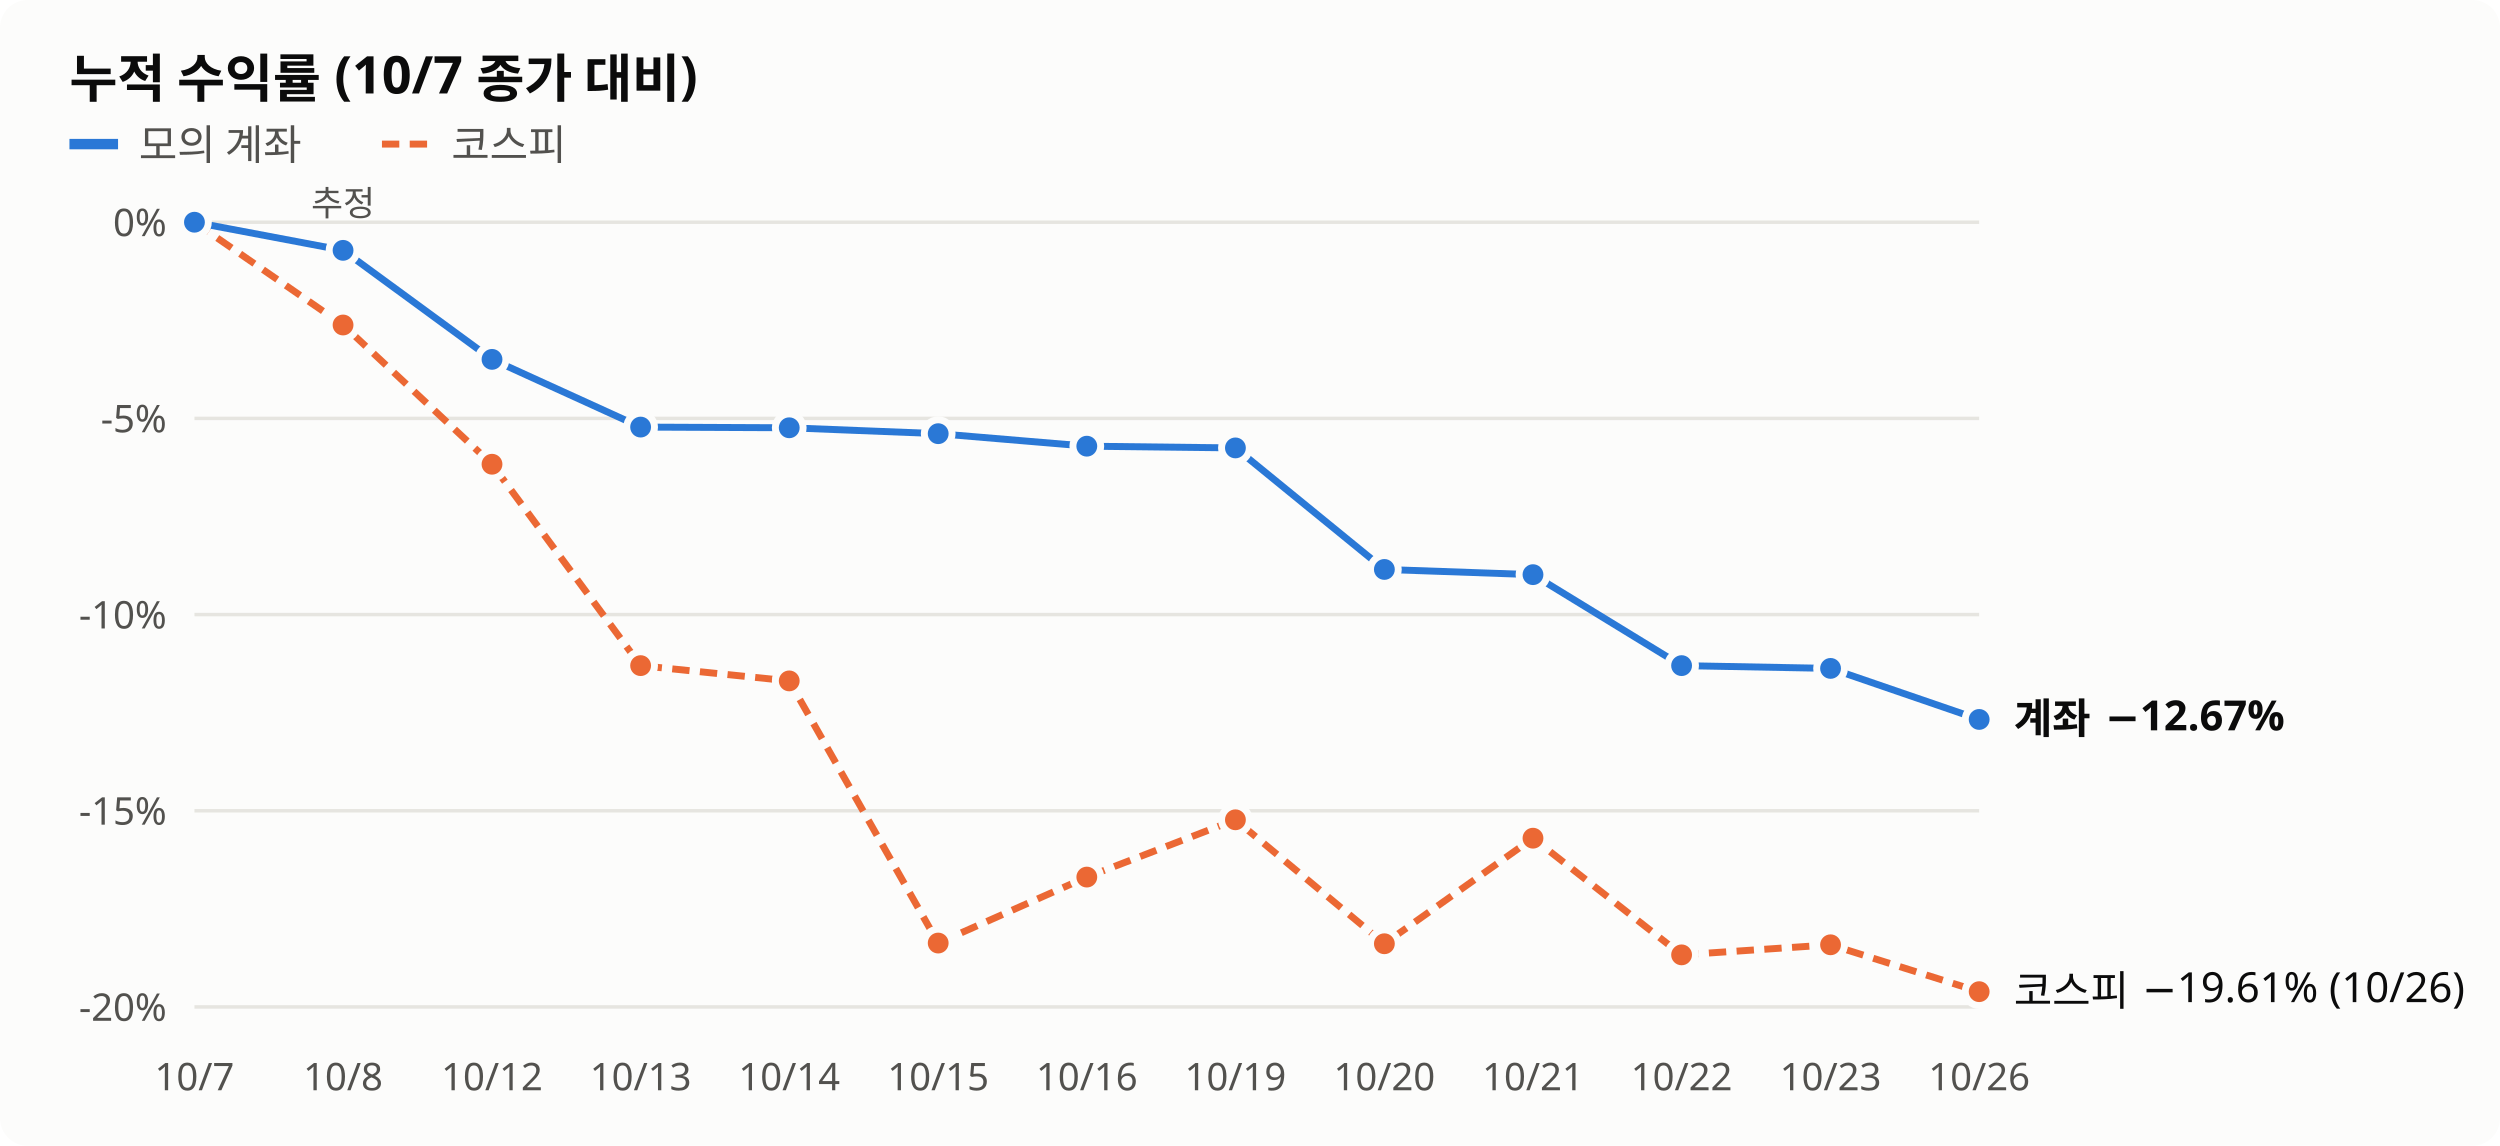
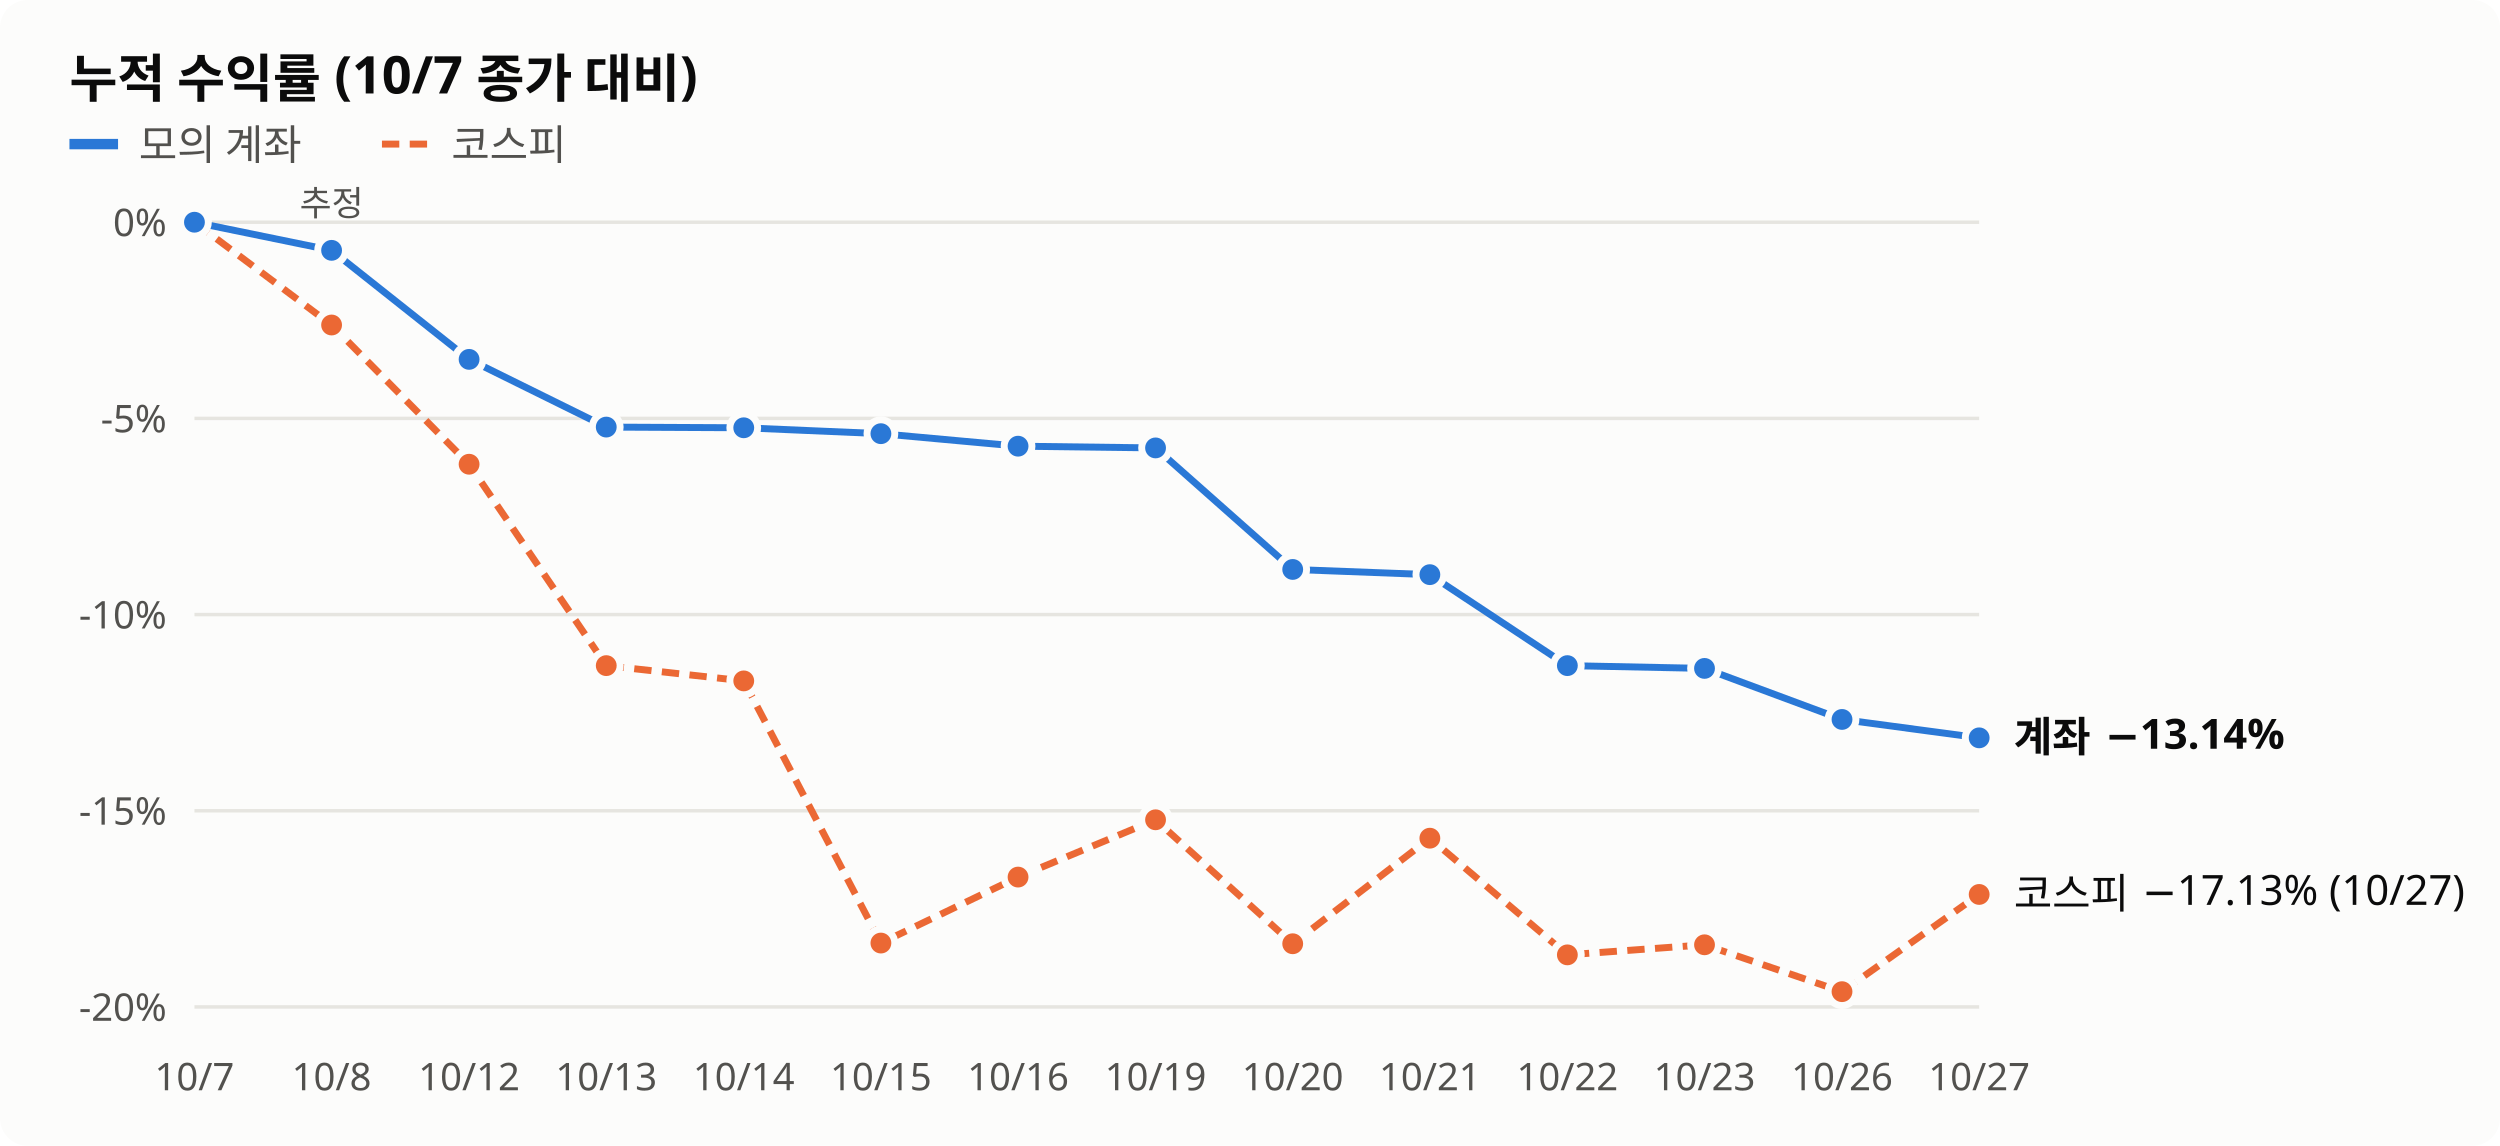
<svg xmlns="http://www.w3.org/2000/svg" viewBox="0 0 720 330" width="100%" style="max-width:720px" role="img">
  <rect width="720" height="330" rx="8" fill="#fcfcfb" />
  <text x="20.0" y="28.0" font-size="15" fill="#0b0b0b" text-anchor="start" font-weight="bold" font-family="'Malgun Gothic','Apple SD Gothic Neo','Noto Sans KR',sans-serif">누적 수익률 (10/7 종가 대비)</text>
  <rect x="20" y="40" width="14" height="3" fill="#2a78d6" />
  <text x="40.0" y="46.0" font-size="12" fill="#52514e" text-anchor="start" font-weight="normal" font-family="'Malgun Gothic','Apple SD Gothic Neo','Noto Sans KR',sans-serif">모의 계좌</text>
  <line x1="110" y1="41.5" x2="124" y2="41.5" stroke="#eb6834" stroke-width="2" stroke-dasharray="5 3" />
  <text x="130.0" y="46.0" font-size="12" fill="#52514e" text-anchor="start" font-weight="normal" font-family="'Malgun Gothic','Apple SD Gothic Neo','Noto Sans KR',sans-serif">코스피</text>
  <line x1="56" y1="64.0" x2="570" y2="64.0" stroke="#e6e5e0" />
  <text x="48.0" y="68.0" font-size="11" fill="#52514e" text-anchor="end" font-weight="normal" font-family="'Malgun Gothic','Apple SD Gothic Neo','Noto Sans KR',sans-serif">0%</text>
  <line x1="56" y1="120.5" x2="570" y2="120.5" stroke="#e6e5e0" />
  <text x="48.0" y="124.5" font-size="11" fill="#52514e" text-anchor="end" font-weight="normal" font-family="'Malgun Gothic','Apple SD Gothic Neo','Noto Sans KR',sans-serif">-5%</text>
  <line x1="56" y1="177.0" x2="570" y2="177.0" stroke="#e6e5e0" />
  <text x="48.0" y="181.0" font-size="11" fill="#52514e" text-anchor="end" font-weight="normal" font-family="'Malgun Gothic','Apple SD Gothic Neo','Noto Sans KR',sans-serif">-10%</text>
  <line x1="56" y1="233.5" x2="570" y2="233.5" stroke="#e6e5e0" />
  <text x="48.0" y="237.5" font-size="11" fill="#52514e" text-anchor="end" font-weight="normal" font-family="'Malgun Gothic','Apple SD Gothic Neo','Noto Sans KR',sans-serif">-15%</text>
  <line x1="56" y1="290.0" x2="570" y2="290.0" stroke="#e6e5e0" />
  <text x="48.0" y="294.0" font-size="11" fill="#52514e" text-anchor="end" font-weight="normal" font-family="'Malgun Gothic','Apple SD Gothic Neo','Noto Sans KR',sans-serif">-20%</text>
  <text x="56.0" y="314.0" font-size="11" fill="#52514e" text-anchor="middle" font-weight="normal" font-family="'Malgun Gothic','Apple SD Gothic Neo','Noto Sans KR',sans-serif">10/7</text>
-   <text x="98.8" y="314.0" font-size="11" fill="#52514e" text-anchor="middle" font-weight="normal" font-family="'Malgun Gothic','Apple SD Gothic Neo','Noto Sans KR',sans-serif">10/8</text>
-   <text x="141.7" y="314.0" font-size="11" fill="#52514e" text-anchor="middle" font-weight="normal" font-family="'Malgun Gothic','Apple SD Gothic Neo','Noto Sans KR',sans-serif">10/12</text>
-   <text x="184.5" y="314.0" font-size="11" fill="#52514e" text-anchor="middle" font-weight="normal" font-family="'Malgun Gothic','Apple SD Gothic Neo','Noto Sans KR',sans-serif">10/13</text>
-   <text x="227.3" y="314.0" font-size="11" fill="#52514e" text-anchor="middle" font-weight="normal" font-family="'Malgun Gothic','Apple SD Gothic Neo','Noto Sans KR',sans-serif">10/14</text>
-   <text x="270.2" y="314.0" font-size="11" fill="#52514e" text-anchor="middle" font-weight="normal" font-family="'Malgun Gothic','Apple SD Gothic Neo','Noto Sans KR',sans-serif">10/15</text>
-   <text x="313.0" y="314.0" font-size="11" fill="#52514e" text-anchor="middle" font-weight="normal" font-family="'Malgun Gothic','Apple SD Gothic Neo','Noto Sans KR',sans-serif">10/16</text>
-   <text x="355.8" y="314.0" font-size="11" fill="#52514e" text-anchor="middle" font-weight="normal" font-family="'Malgun Gothic','Apple SD Gothic Neo','Noto Sans KR',sans-serif">10/19</text>
-   <text x="398.7" y="314.0" font-size="11" fill="#52514e" text-anchor="middle" font-weight="normal" font-family="'Malgun Gothic','Apple SD Gothic Neo','Noto Sans KR',sans-serif">10/20</text>
-   <text x="441.5" y="314.0" font-size="11" fill="#52514e" text-anchor="middle" font-weight="normal" font-family="'Malgun Gothic','Apple SD Gothic Neo','Noto Sans KR',sans-serif">10/21</text>
-   <text x="484.3" y="314.0" font-size="11" fill="#52514e" text-anchor="middle" font-weight="normal" font-family="'Malgun Gothic','Apple SD Gothic Neo','Noto Sans KR',sans-serif">10/22</text>
-   <text x="527.2" y="314.0" font-size="11" fill="#52514e" text-anchor="middle" font-weight="normal" font-family="'Malgun Gothic','Apple SD Gothic Neo','Noto Sans KR',sans-serif">10/23</text>
-   <text x="570.0" y="314.0" font-size="11" fill="#52514e" text-anchor="middle" font-weight="normal" font-family="'Malgun Gothic','Apple SD Gothic Neo','Noto Sans KR',sans-serif">10/26</text>
-   <polyline points="56.0,64.0 98.8,93.6 141.7,133.7 184.5,191.7 227.3,196.1 270.2,271.6 313.0,252.6 355.8,236.1 398.7,271.8 441.5,241.4 484.3,275.0 527.2,272.1 570.0,285.6" fill="none" stroke="#eb6834" stroke-width="2" stroke-linejoin="round" stroke-dasharray="5 3" />
+   <text x="95.5" y="314.0" font-size="11" fill="#52514e" text-anchor="middle" font-weight="normal" font-family="'Malgun Gothic','Apple SD Gothic Neo','Noto Sans KR',sans-serif">10/8</text>
+   <text x="135.1" y="314.0" font-size="11" fill="#52514e" text-anchor="middle" font-weight="normal" font-family="'Malgun Gothic','Apple SD Gothic Neo','Noto Sans KR',sans-serif">10/12</text>
+   <text x="174.6" y="314.0" font-size="11" fill="#52514e" text-anchor="middle" font-weight="normal" font-family="'Malgun Gothic','Apple SD Gothic Neo','Noto Sans KR',sans-serif">10/13</text>
+   <text x="214.2" y="314.0" font-size="11" fill="#52514e" text-anchor="middle" font-weight="normal" font-family="'Malgun Gothic','Apple SD Gothic Neo','Noto Sans KR',sans-serif">10/14</text>
+   <text x="253.7" y="314.0" font-size="11" fill="#52514e" text-anchor="middle" font-weight="normal" font-family="'Malgun Gothic','Apple SD Gothic Neo','Noto Sans KR',sans-serif">10/15</text>
+   <text x="293.2" y="314.0" font-size="11" fill="#52514e" text-anchor="middle" font-weight="normal" font-family="'Malgun Gothic','Apple SD Gothic Neo','Noto Sans KR',sans-serif">10/16</text>
+   <text x="332.8" y="314.0" font-size="11" fill="#52514e" text-anchor="middle" font-weight="normal" font-family="'Malgun Gothic','Apple SD Gothic Neo','Noto Sans KR',sans-serif">10/19</text>
+   <text x="372.3" y="314.0" font-size="11" fill="#52514e" text-anchor="middle" font-weight="normal" font-family="'Malgun Gothic','Apple SD Gothic Neo','Noto Sans KR',sans-serif">10/20</text>
+   <text x="411.8" y="314.0" font-size="11" fill="#52514e" text-anchor="middle" font-weight="normal" font-family="'Malgun Gothic','Apple SD Gothic Neo','Noto Sans KR',sans-serif">10/21</text>
+   <text x="451.4" y="314.0" font-size="11" fill="#52514e" text-anchor="middle" font-weight="normal" font-family="'Malgun Gothic','Apple SD Gothic Neo','Noto Sans KR',sans-serif">10/22</text>
+   <text x="490.9" y="314.0" font-size="11" fill="#52514e" text-anchor="middle" font-weight="normal" font-family="'Malgun Gothic','Apple SD Gothic Neo','Noto Sans KR',sans-serif">10/23</text>
+   <text x="530.5" y="314.0" font-size="11" fill="#52514e" text-anchor="middle" font-weight="normal" font-family="'Malgun Gothic','Apple SD Gothic Neo','Noto Sans KR',sans-serif">10/26</text>
+   <text x="570.0" y="314.0" font-size="11" fill="#52514e" text-anchor="middle" font-weight="normal" font-family="'Malgun Gothic','Apple SD Gothic Neo','Noto Sans KR',sans-serif">10/27</text>
+   <polyline points="56.0,64.0 95.5,93.6 135.1,133.7 174.6,191.7 214.2,196.1 253.7,271.6 293.2,252.6 332.8,236.1 372.3,271.8 411.8,241.4 451.4,275.0 490.9,272.1 530.5,285.6 570.0,257.6" fill="none" stroke="#eb6834" stroke-width="2" stroke-linejoin="round" stroke-dasharray="5 3" />
  <circle cx="56.0" cy="64.0" r="4" fill="#eb6834" stroke="#fcfcfb" stroke-width="2" />
-   <circle cx="98.8" cy="93.6" r="4" fill="#eb6834" stroke="#fcfcfb" stroke-width="2" />
-   <circle cx="141.7" cy="133.7" r="4" fill="#eb6834" stroke="#fcfcfb" stroke-width="2" />
-   <circle cx="184.5" cy="191.7" r="4" fill="#eb6834" stroke="#fcfcfb" stroke-width="2" />
-   <circle cx="227.3" cy="196.1" r="4" fill="#eb6834" stroke="#fcfcfb" stroke-width="2" />
-   <circle cx="270.2" cy="271.6" r="4" fill="#eb6834" stroke="#fcfcfb" stroke-width="2" />
-   <circle cx="313.0" cy="252.6" r="4" fill="#eb6834" stroke="#fcfcfb" stroke-width="2" />
-   <circle cx="355.8" cy="236.1" r="4" fill="#eb6834" stroke="#fcfcfb" stroke-width="2" />
-   <circle cx="398.7" cy="271.8" r="4" fill="#eb6834" stroke="#fcfcfb" stroke-width="2" />
-   <circle cx="441.5" cy="241.4" r="4" fill="#eb6834" stroke="#fcfcfb" stroke-width="2" />
-   <circle cx="484.3" cy="275.0" r="4" fill="#eb6834" stroke="#fcfcfb" stroke-width="2" />
-   <circle cx="527.2" cy="272.1" r="4" fill="#eb6834" stroke="#fcfcfb" stroke-width="2" />
-   <circle cx="570.0" cy="285.6" r="4" fill="#eb6834" stroke="#fcfcfb" stroke-width="2" />
-   <polyline points="56.0,64.0 98.8,72.1 141.7,103.5 184.5,123.0 227.3,123.2 270.2,124.9 313.0,128.5 355.8,129.0 398.7,164.0 441.5,165.5 484.3,191.7 527.2,192.5 570.0,207.2" fill="none" stroke="#2a78d6" stroke-width="2" stroke-linejoin="round" />
+   <circle cx="95.5" cy="93.6" r="4" fill="#eb6834" stroke="#fcfcfb" stroke-width="2" />
+   <circle cx="135.1" cy="133.7" r="4" fill="#eb6834" stroke="#fcfcfb" stroke-width="2" />
+   <circle cx="174.6" cy="191.7" r="4" fill="#eb6834" stroke="#fcfcfb" stroke-width="2" />
+   <circle cx="214.2" cy="196.1" r="4" fill="#eb6834" stroke="#fcfcfb" stroke-width="2" />
+   <circle cx="253.7" cy="271.6" r="4" fill="#eb6834" stroke="#fcfcfb" stroke-width="2" />
+   <circle cx="293.2" cy="252.6" r="4" fill="#eb6834" stroke="#fcfcfb" stroke-width="2" />
+   <circle cx="332.8" cy="236.1" r="4" fill="#eb6834" stroke="#fcfcfb" stroke-width="2" />
+   <circle cx="372.3" cy="271.8" r="4" fill="#eb6834" stroke="#fcfcfb" stroke-width="2" />
+   <circle cx="411.8" cy="241.4" r="4" fill="#eb6834" stroke="#fcfcfb" stroke-width="2" />
+   <circle cx="451.4" cy="275.0" r="4" fill="#eb6834" stroke="#fcfcfb" stroke-width="2" />
+   <circle cx="490.9" cy="272.1" r="4" fill="#eb6834" stroke="#fcfcfb" stroke-width="2" />
+   <circle cx="530.5" cy="285.6" r="4" fill="#eb6834" stroke="#fcfcfb" stroke-width="2" />
+   <circle cx="570.0" cy="257.6" r="4" fill="#eb6834" stroke="#fcfcfb" stroke-width="2" />
+   <polyline points="56.0,64.0 95.5,72.1 135.1,103.5 174.6,123.0 214.2,123.2 253.7,124.9 293.2,128.5 332.8,129.0 372.3,164.0 411.8,165.5 451.4,191.7 490.9,192.5 530.5,207.2 570.0,212.5" fill="none" stroke="#2a78d6" stroke-width="2" stroke-linejoin="round" />
  <circle cx="56.0" cy="64.0" r="4" fill="#2a78d6" stroke="#fcfcfb" stroke-width="2" />
-   <circle cx="98.8" cy="72.1" r="4" fill="#2a78d6" stroke="#fcfcfb" stroke-width="2" />
-   <circle cx="141.7" cy="103.5" r="4" fill="#2a78d6" stroke="#fcfcfb" stroke-width="2" />
-   <circle cx="184.5" cy="123.0" r="4" fill="#2a78d6" stroke="#fcfcfb" stroke-width="2" />
-   <circle cx="227.3" cy="123.2" r="4" fill="#2a78d6" stroke="#fcfcfb" stroke-width="2" />
-   <circle cx="270.2" cy="124.9" r="4" fill="#2a78d6" stroke="#fcfcfb" stroke-width="2" />
-   <circle cx="313.0" cy="128.5" r="4" fill="#2a78d6" stroke="#fcfcfb" stroke-width="2" />
-   <circle cx="355.8" cy="129.0" r="4" fill="#2a78d6" stroke="#fcfcfb" stroke-width="2" />
-   <circle cx="398.7" cy="164.0" r="4" fill="#2a78d6" stroke="#fcfcfb" stroke-width="2" />
-   <circle cx="441.5" cy="165.5" r="4" fill="#2a78d6" stroke="#fcfcfb" stroke-width="2" />
-   <circle cx="484.3" cy="191.7" r="4" fill="#2a78d6" stroke="#fcfcfb" stroke-width="2" />
-   <circle cx="527.2" cy="192.5" r="4" fill="#2a78d6" stroke="#fcfcfb" stroke-width="2" />
-   <circle cx="570.0" cy="207.2" r="4" fill="#2a78d6" stroke="#fcfcfb" stroke-width="2" />
-   <text x="580.0" y="211.2" font-size="12" fill="#0b0b0b" text-anchor="start" font-weight="bold" font-family="'Malgun Gothic','Apple SD Gothic Neo','Noto Sans KR',sans-serif">계좌 −12.67%</text>
-   <text x="580.0" y="289.6" font-size="12" fill="#0b0b0b" text-anchor="start" font-weight="normal" font-family="'Malgun Gothic','Apple SD Gothic Neo','Noto Sans KR',sans-serif">코스피 −19.61% (10/26)</text>
-   <text x="98.8" y="62.1" font-size="10" fill="#52514e" text-anchor="middle" font-weight="normal" font-family="'Malgun Gothic','Apple SD Gothic Neo','Noto Sans KR',sans-serif">추정</text>
+   <circle cx="95.5" cy="72.1" r="4" fill="#2a78d6" stroke="#fcfcfb" stroke-width="2" />
+   <circle cx="135.1" cy="103.5" r="4" fill="#2a78d6" stroke="#fcfcfb" stroke-width="2" />
+   <circle cx="174.6" cy="123.0" r="4" fill="#2a78d6" stroke="#fcfcfb" stroke-width="2" />
+   <circle cx="214.2" cy="123.2" r="4" fill="#2a78d6" stroke="#fcfcfb" stroke-width="2" />
+   <circle cx="253.7" cy="124.9" r="4" fill="#2a78d6" stroke="#fcfcfb" stroke-width="2" />
+   <circle cx="293.2" cy="128.5" r="4" fill="#2a78d6" stroke="#fcfcfb" stroke-width="2" />
+   <circle cx="332.8" cy="129.0" r="4" fill="#2a78d6" stroke="#fcfcfb" stroke-width="2" />
+   <circle cx="372.3" cy="164.0" r="4" fill="#2a78d6" stroke="#fcfcfb" stroke-width="2" />
+   <circle cx="411.8" cy="165.5" r="4" fill="#2a78d6" stroke="#fcfcfb" stroke-width="2" />
+   <circle cx="451.4" cy="191.7" r="4" fill="#2a78d6" stroke="#fcfcfb" stroke-width="2" />
+   <circle cx="490.9" cy="192.5" r="4" fill="#2a78d6" stroke="#fcfcfb" stroke-width="2" />
+   <circle cx="530.5" cy="207.2" r="4" fill="#2a78d6" stroke="#fcfcfb" stroke-width="2" />
+   <circle cx="570.0" cy="212.5" r="4" fill="#2a78d6" stroke="#fcfcfb" stroke-width="2" />
+   <text x="580.0" y="216.5" font-size="12" fill="#0b0b0b" text-anchor="start" font-weight="bold" font-family="'Malgun Gothic','Apple SD Gothic Neo','Noto Sans KR',sans-serif">계좌 −13.14%</text>
+   <text x="580.0" y="261.6" font-size="12" fill="#0b0b0b" text-anchor="start" font-weight="normal" font-family="'Malgun Gothic','Apple SD Gothic Neo','Noto Sans KR',sans-serif">코스피 −17.13% (10/27)</text>
+   <text x="95.5" y="62.1" font-size="10" fill="#52514e" text-anchor="middle" font-weight="normal" font-family="'Malgun Gothic','Apple SD Gothic Neo','Noto Sans KR',sans-serif">추정</text>
</svg>
